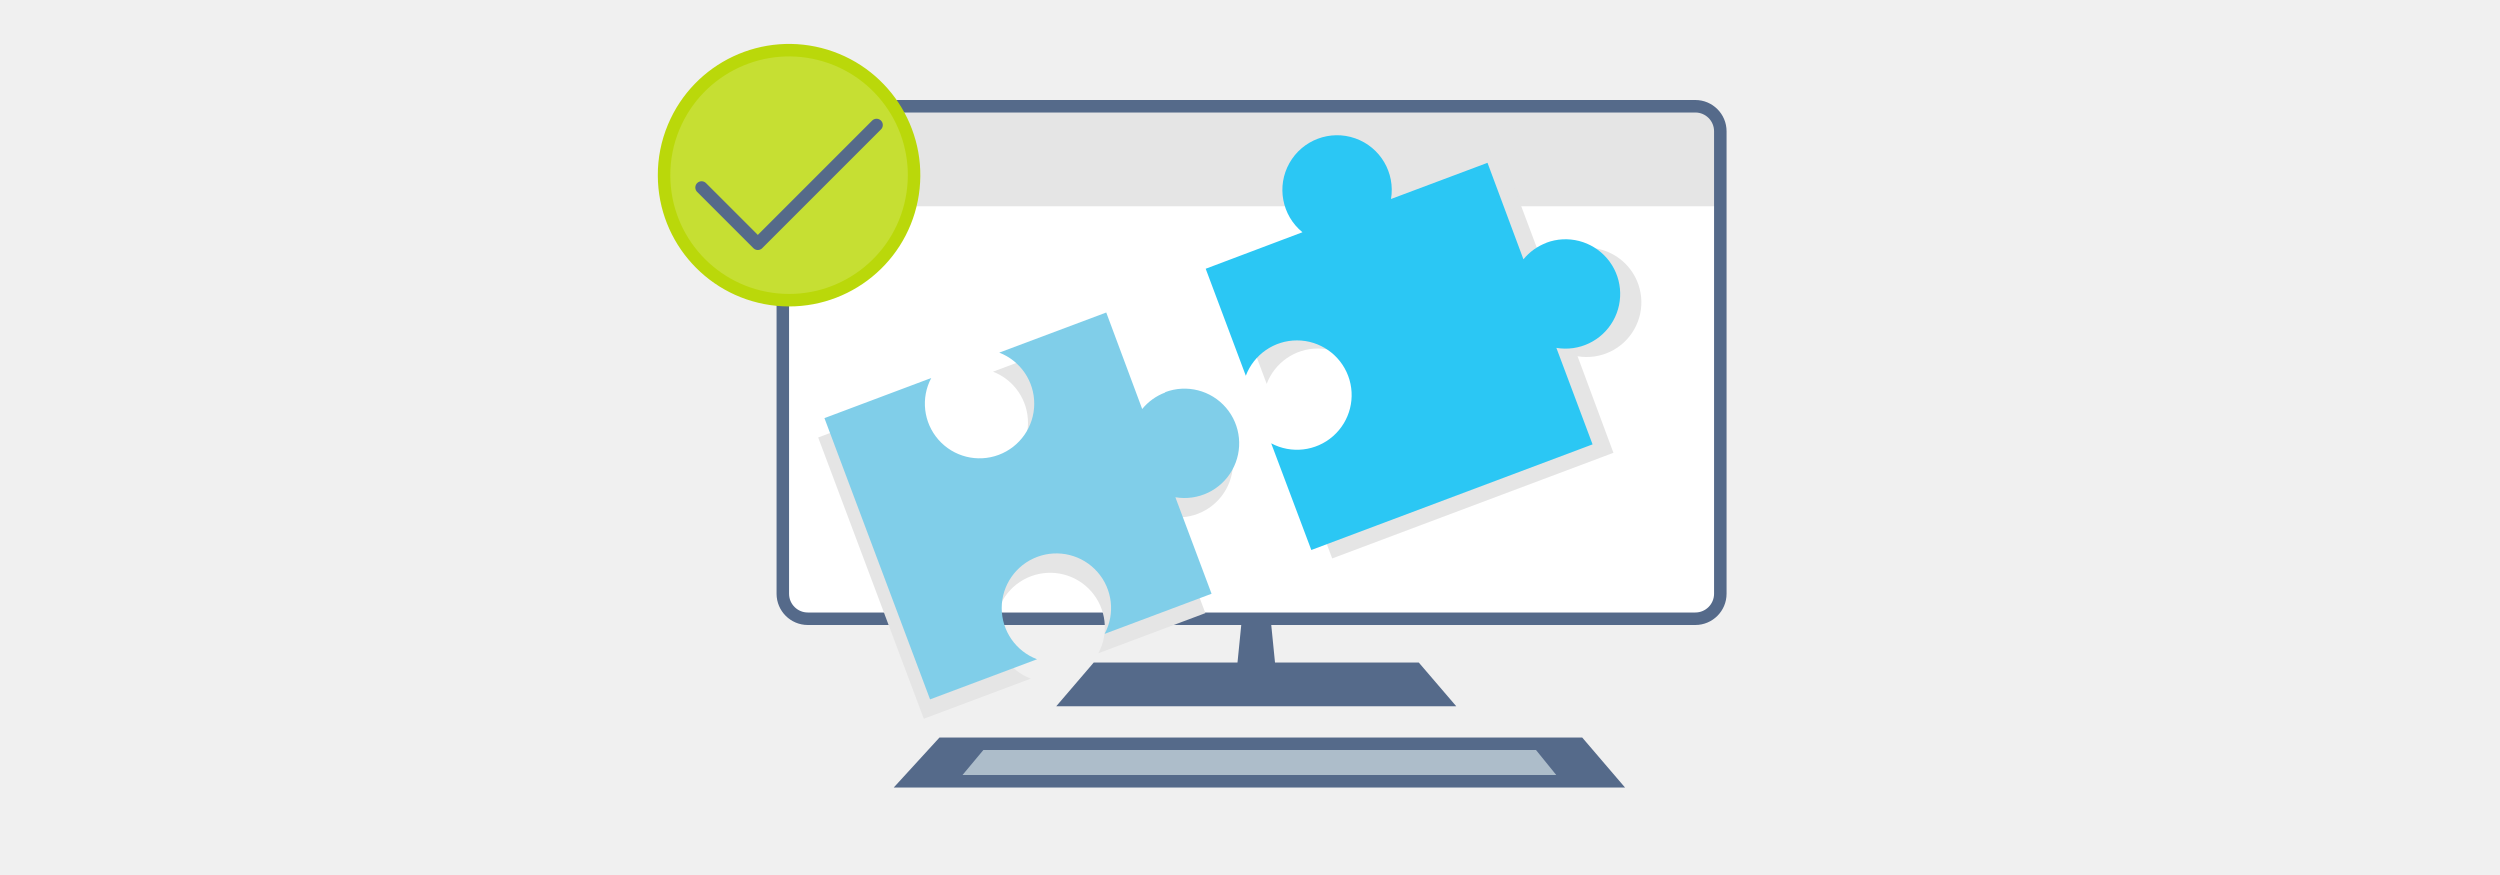
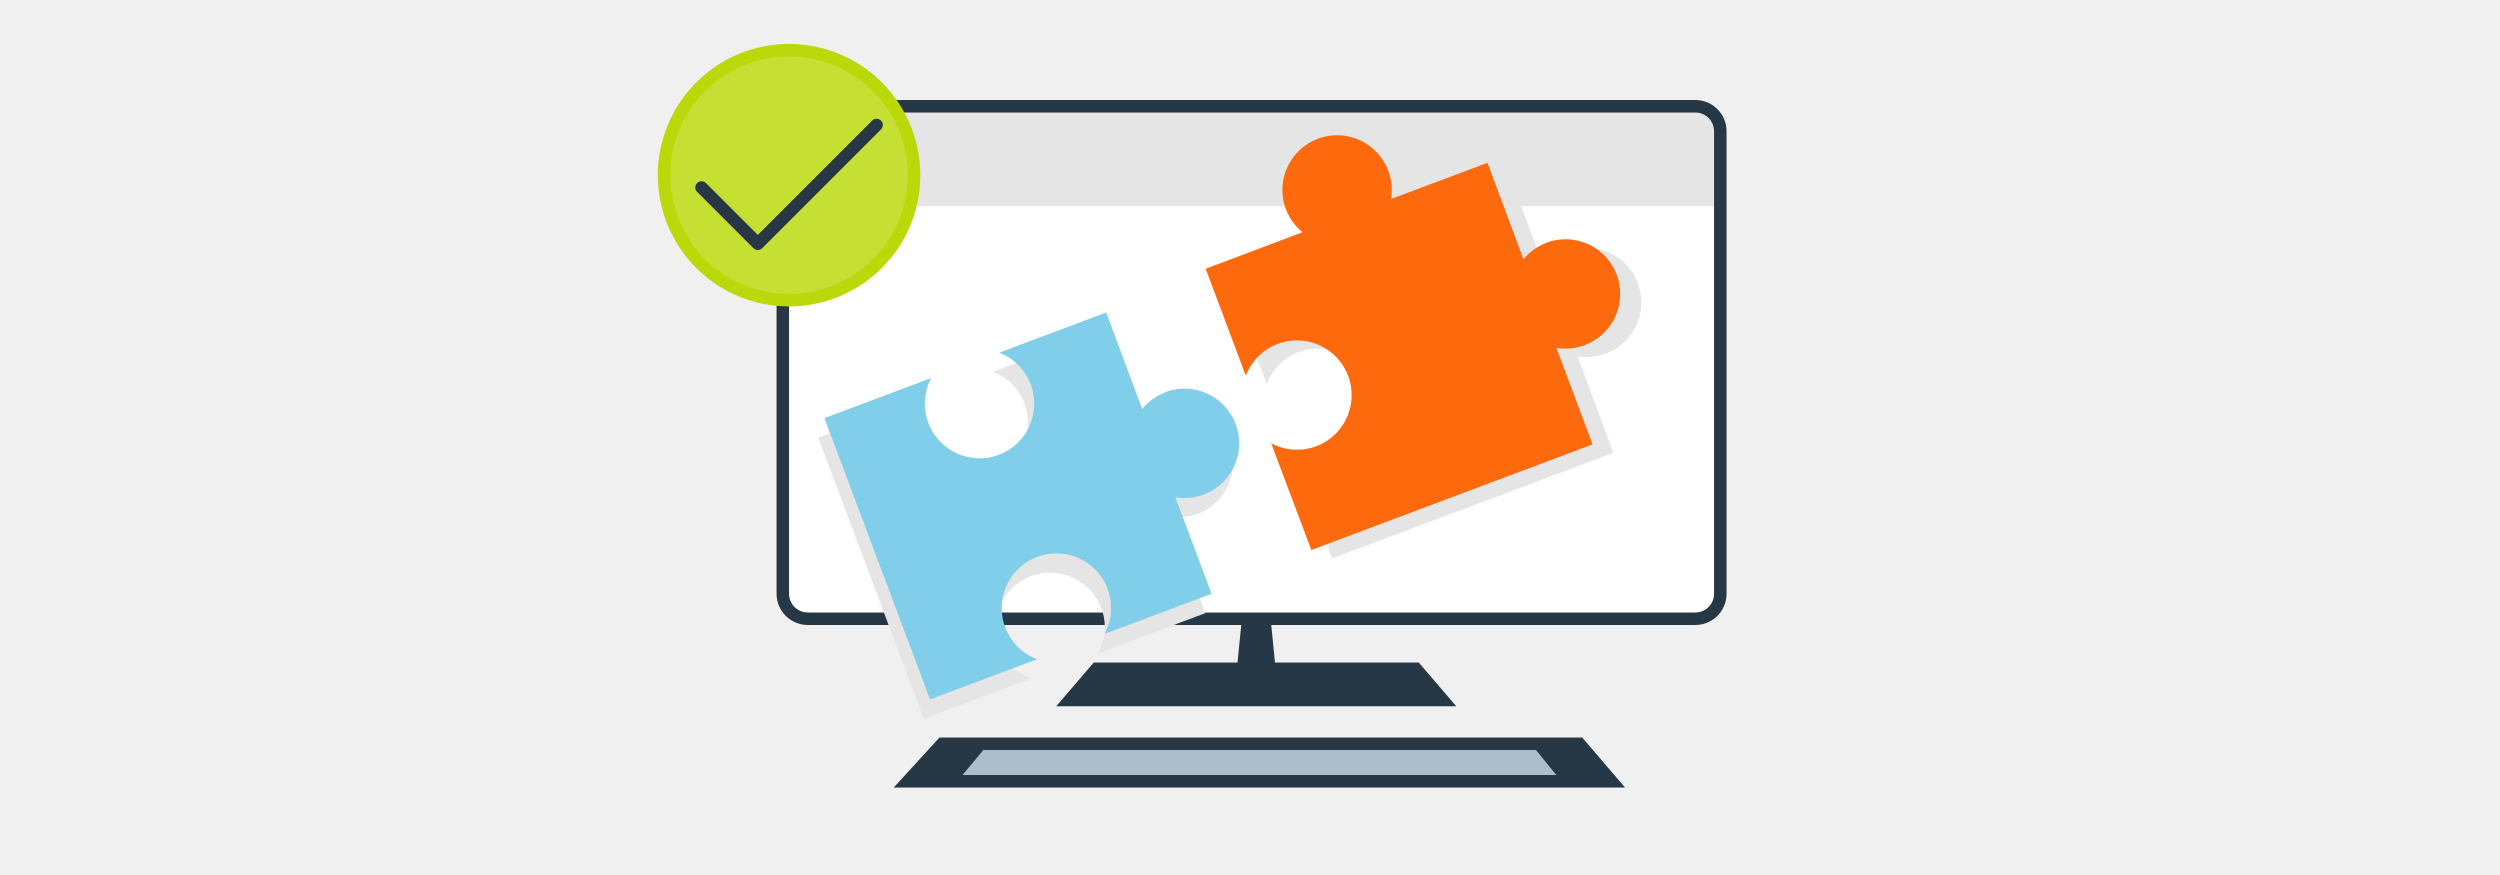
<svg xmlns="http://www.w3.org/2000/svg" id="Screenshot" viewBox="0 0 400 140" style="background-color: #ffb690;">
  <defs>
    <style>
      .cls-1 {
-         fill: #556a8a;
+         fill: #263746;
      }

      .cls-2 {
        fill: #adbdca;
      }

      .cls-3 {
        fill: #fff;
      }

      .cls-4 {
        fill: #e5e5e5;
      }

      .cls-5, .cls-6, .cls-8 {
        fill: none;
      }

      .cls-5, .cls-8 {
-         stroke: #556a8a;
+         stroke: #263746;
      }

      .cls-5, .cls-7 {
        stroke-miterlimit: 10;
      }

      .cls-5, .cls-7, .cls-8 {
        stroke-width: 2px;
      }

      .cls-7 {
        fill: #c6df33;
        stroke: #bad80a;
      }

      .cls-8 {
        stroke-linecap: round;
        stroke-linejoin: round;
        fill-rule: evenodd;
      }

      .cls-9 {
-         fill: #2bc7f4;
+         fill: #fc6a0d;
      }

      .cls-10 {
        fill: #80cee9;
      }
    </style>
  </defs>
  <g>
    <g>
      <polygon class="cls-1" points="260 126 143 126 150.32 118 253.15 118 260 126" />
      <polygon class="cls-2" points="249 124 154 124 157.34 120 245.76 120 249 124" />
      <polygon class="cls-1" points="227 106 175 106 169 113 233 113 227 106" />
      <polygon class="cls-1" points="204.5 111 197.5 111 198.9 97 203.1 97 204.5 111" />
      <rect class="cls-3" x="125.25" y="16.5" width="150" height="82" rx="4" ry="4" transform="translate(400.5 115) rotate(180)" />
      <path class="cls-4" d="M275.75,21V33h-150V21a4,4,0,0,1,4-4H271.78A4,4,0,0,1,275.75,21Z" />
      <rect class="cls-5" x="125.25" y="17" width="150" height="82" rx="4" ry="4" transform="translate(400.5 116) rotate(180)" />
      <rect class="cls-6" x="110.75" y="8.5" width="183" height="127" />
    </g>
    <path class="cls-7" d="M107.8,20.31a20,20,0,1,1-1.55,7.8A19.77,19.77,0,0,1,107.8,20.31Z" />
    <polyline class="cls-8" points="112.25 30 121.25 39 140.25 20" />
    <path class="cls-4" d="M250.77,40.19a8.7,8.7,0,0,0-3.68,2.64L241.3,27.4l-15.44,5.79a8.75,8.75,0,1,0-14.17,5.32L196.25,44.3l6.42,17.12a8.75,8.75,0,1,1,4.06,10.81l6.42,17.12,45-16.9L252.41,57a8.75,8.75,0,1,0-1.64-16.81Z" />
    <path class="cls-9" d="M247.43,38.85a8.7,8.7,0,0,0-3.68,2.64L238,26.05l-15.44,5.79a8.75,8.75,0,1,0-14.17,5.32L192.91,43l6.42,17.12a8.75,8.75,0,1,1,4.06,10.81L209.81,88l45-16.9-5.79-15.44a8.75,8.75,0,1,0-1.64-16.81Z" />
    <path class="cls-4" d="M185.43,65.85a8.7,8.7,0,0,0-3.68,2.64L176,53.05l-17.12,6.42A8.75,8.75,0,1,1,148,63.53L130.91,70l16.9,45,15.44-5.79,1.68-.63a8.75,8.75,0,1,1,10.81-4.06l1.68-.63,15.44-5.79-5.79-15.44a8.75,8.75,0,1,0-1.64-16.81Z" />
    <path class="cls-10" d="M186.43,62.8a8.7,8.7,0,0,0-3.68,2.64L177,50l-17.12,6.42A8.75,8.75,0,1,1,149,60.48L131.91,66.9l16.9,45,15.44-5.79,1.68-.63a8.75,8.75,0,1,1,10.81-4.06l1.68-.63L193.85,95l-5.79-15.44a8.75,8.75,0,1,0-1.64-16.81Z" />
  </g>
</svg>
